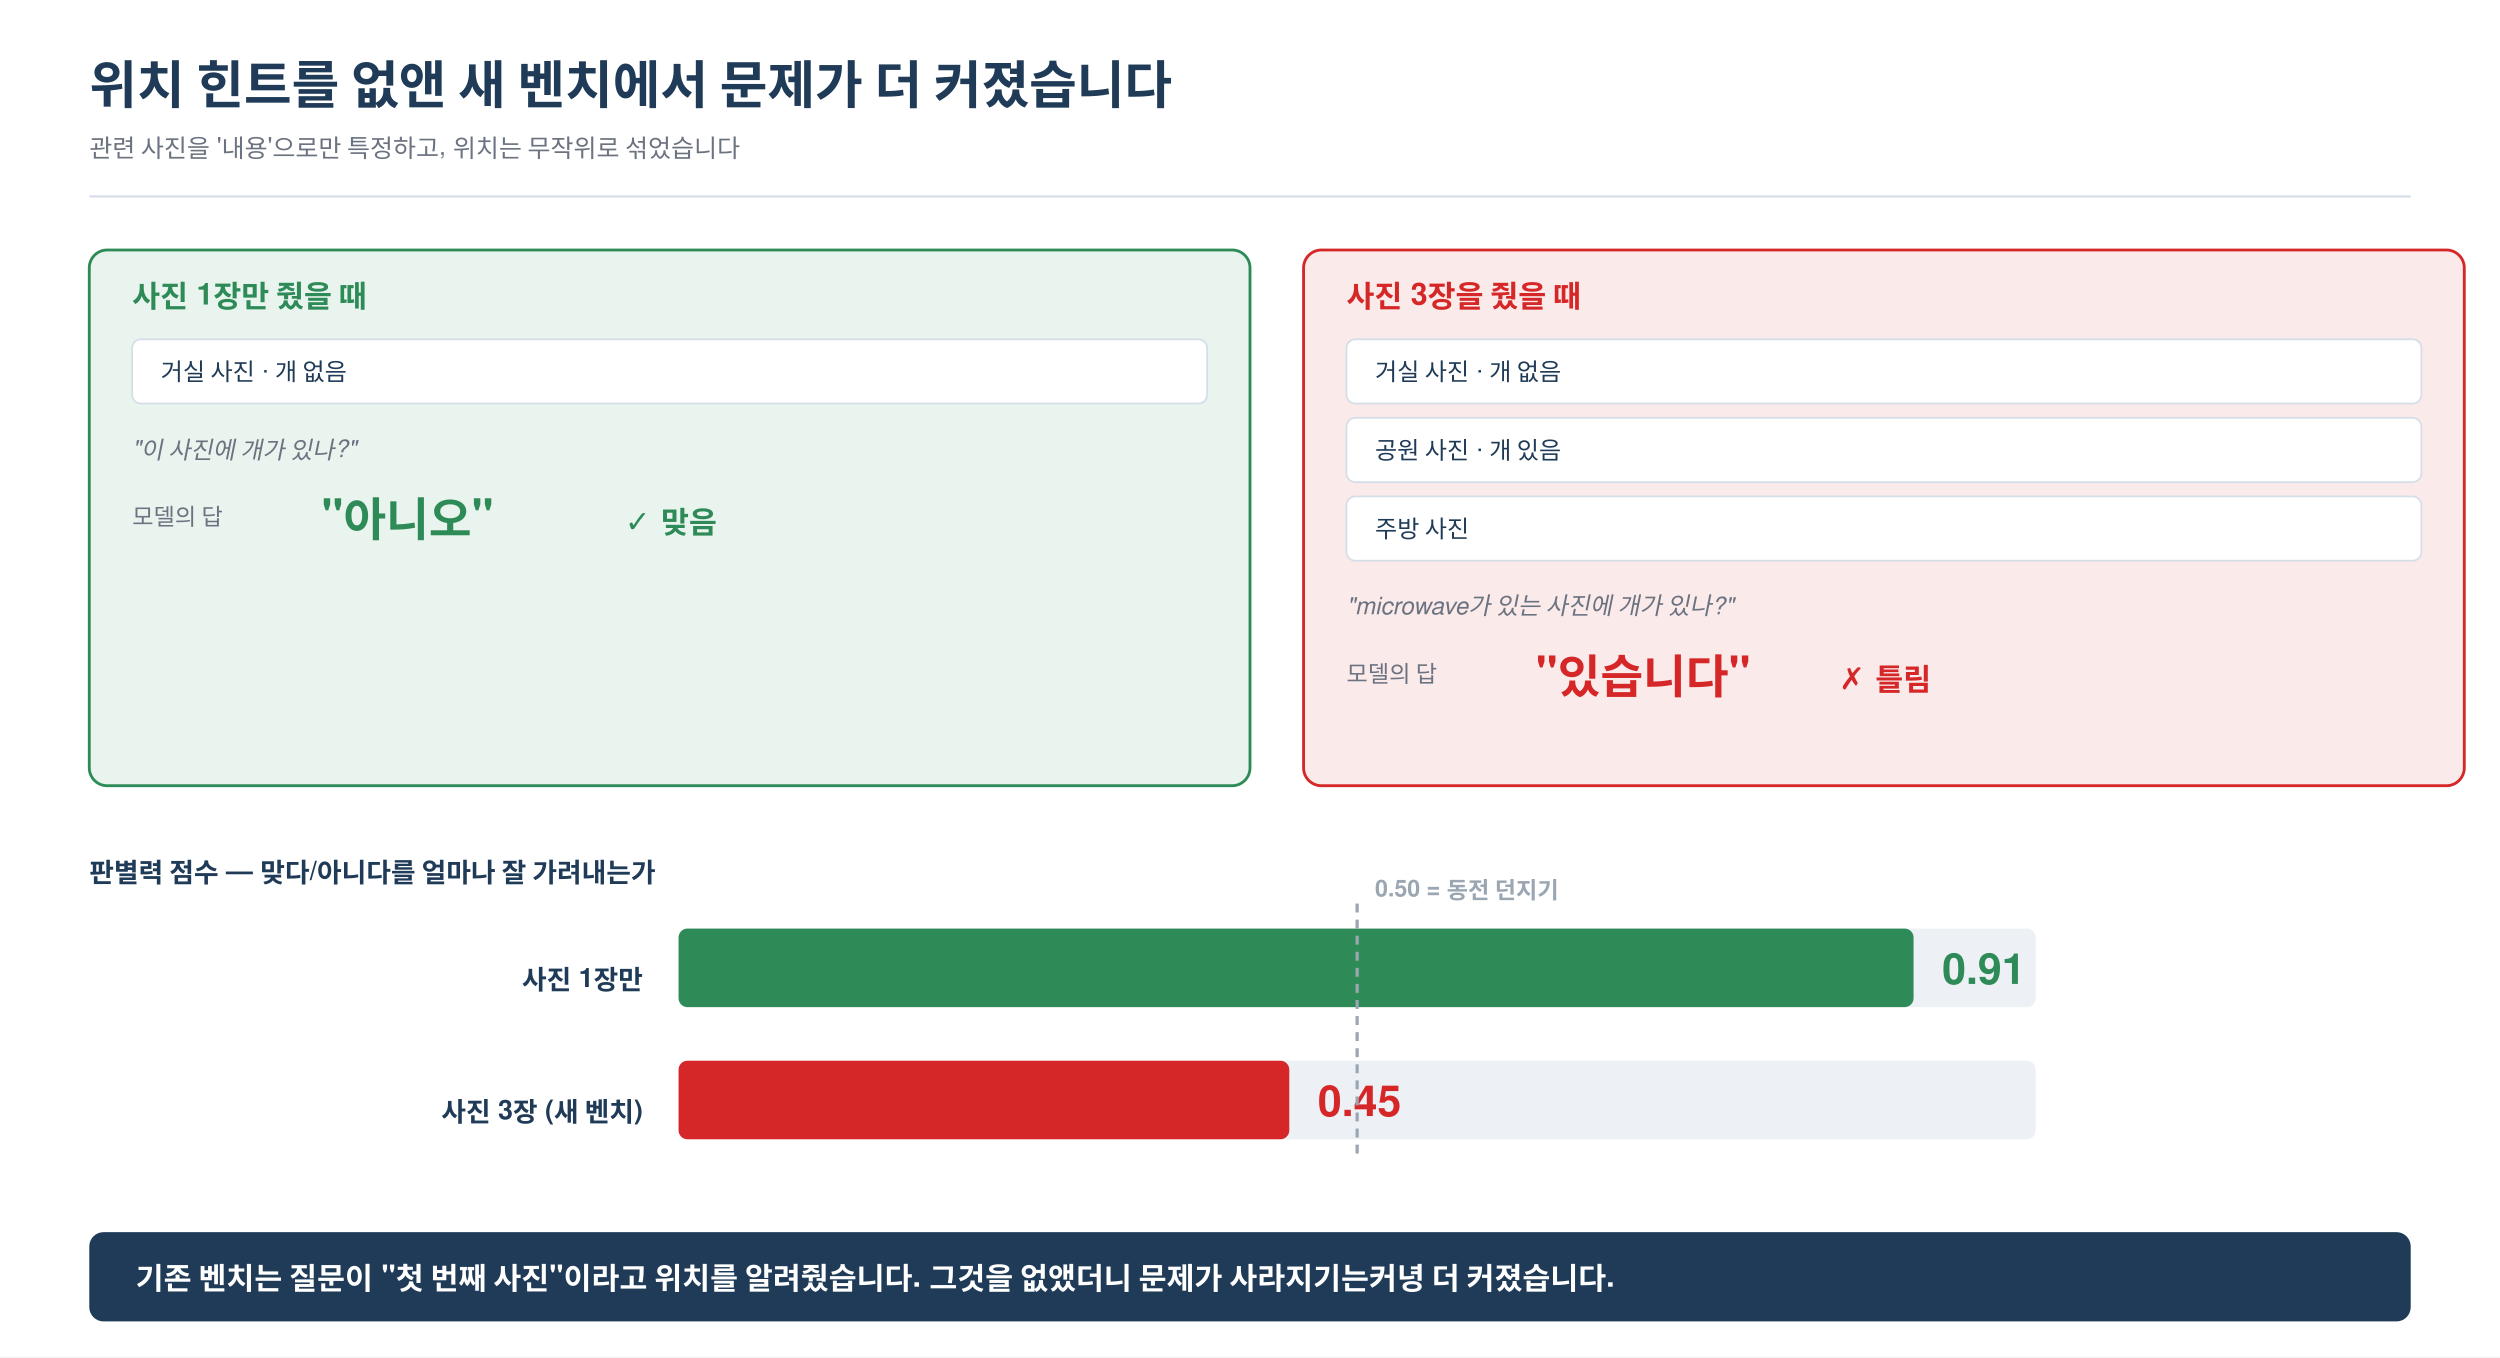
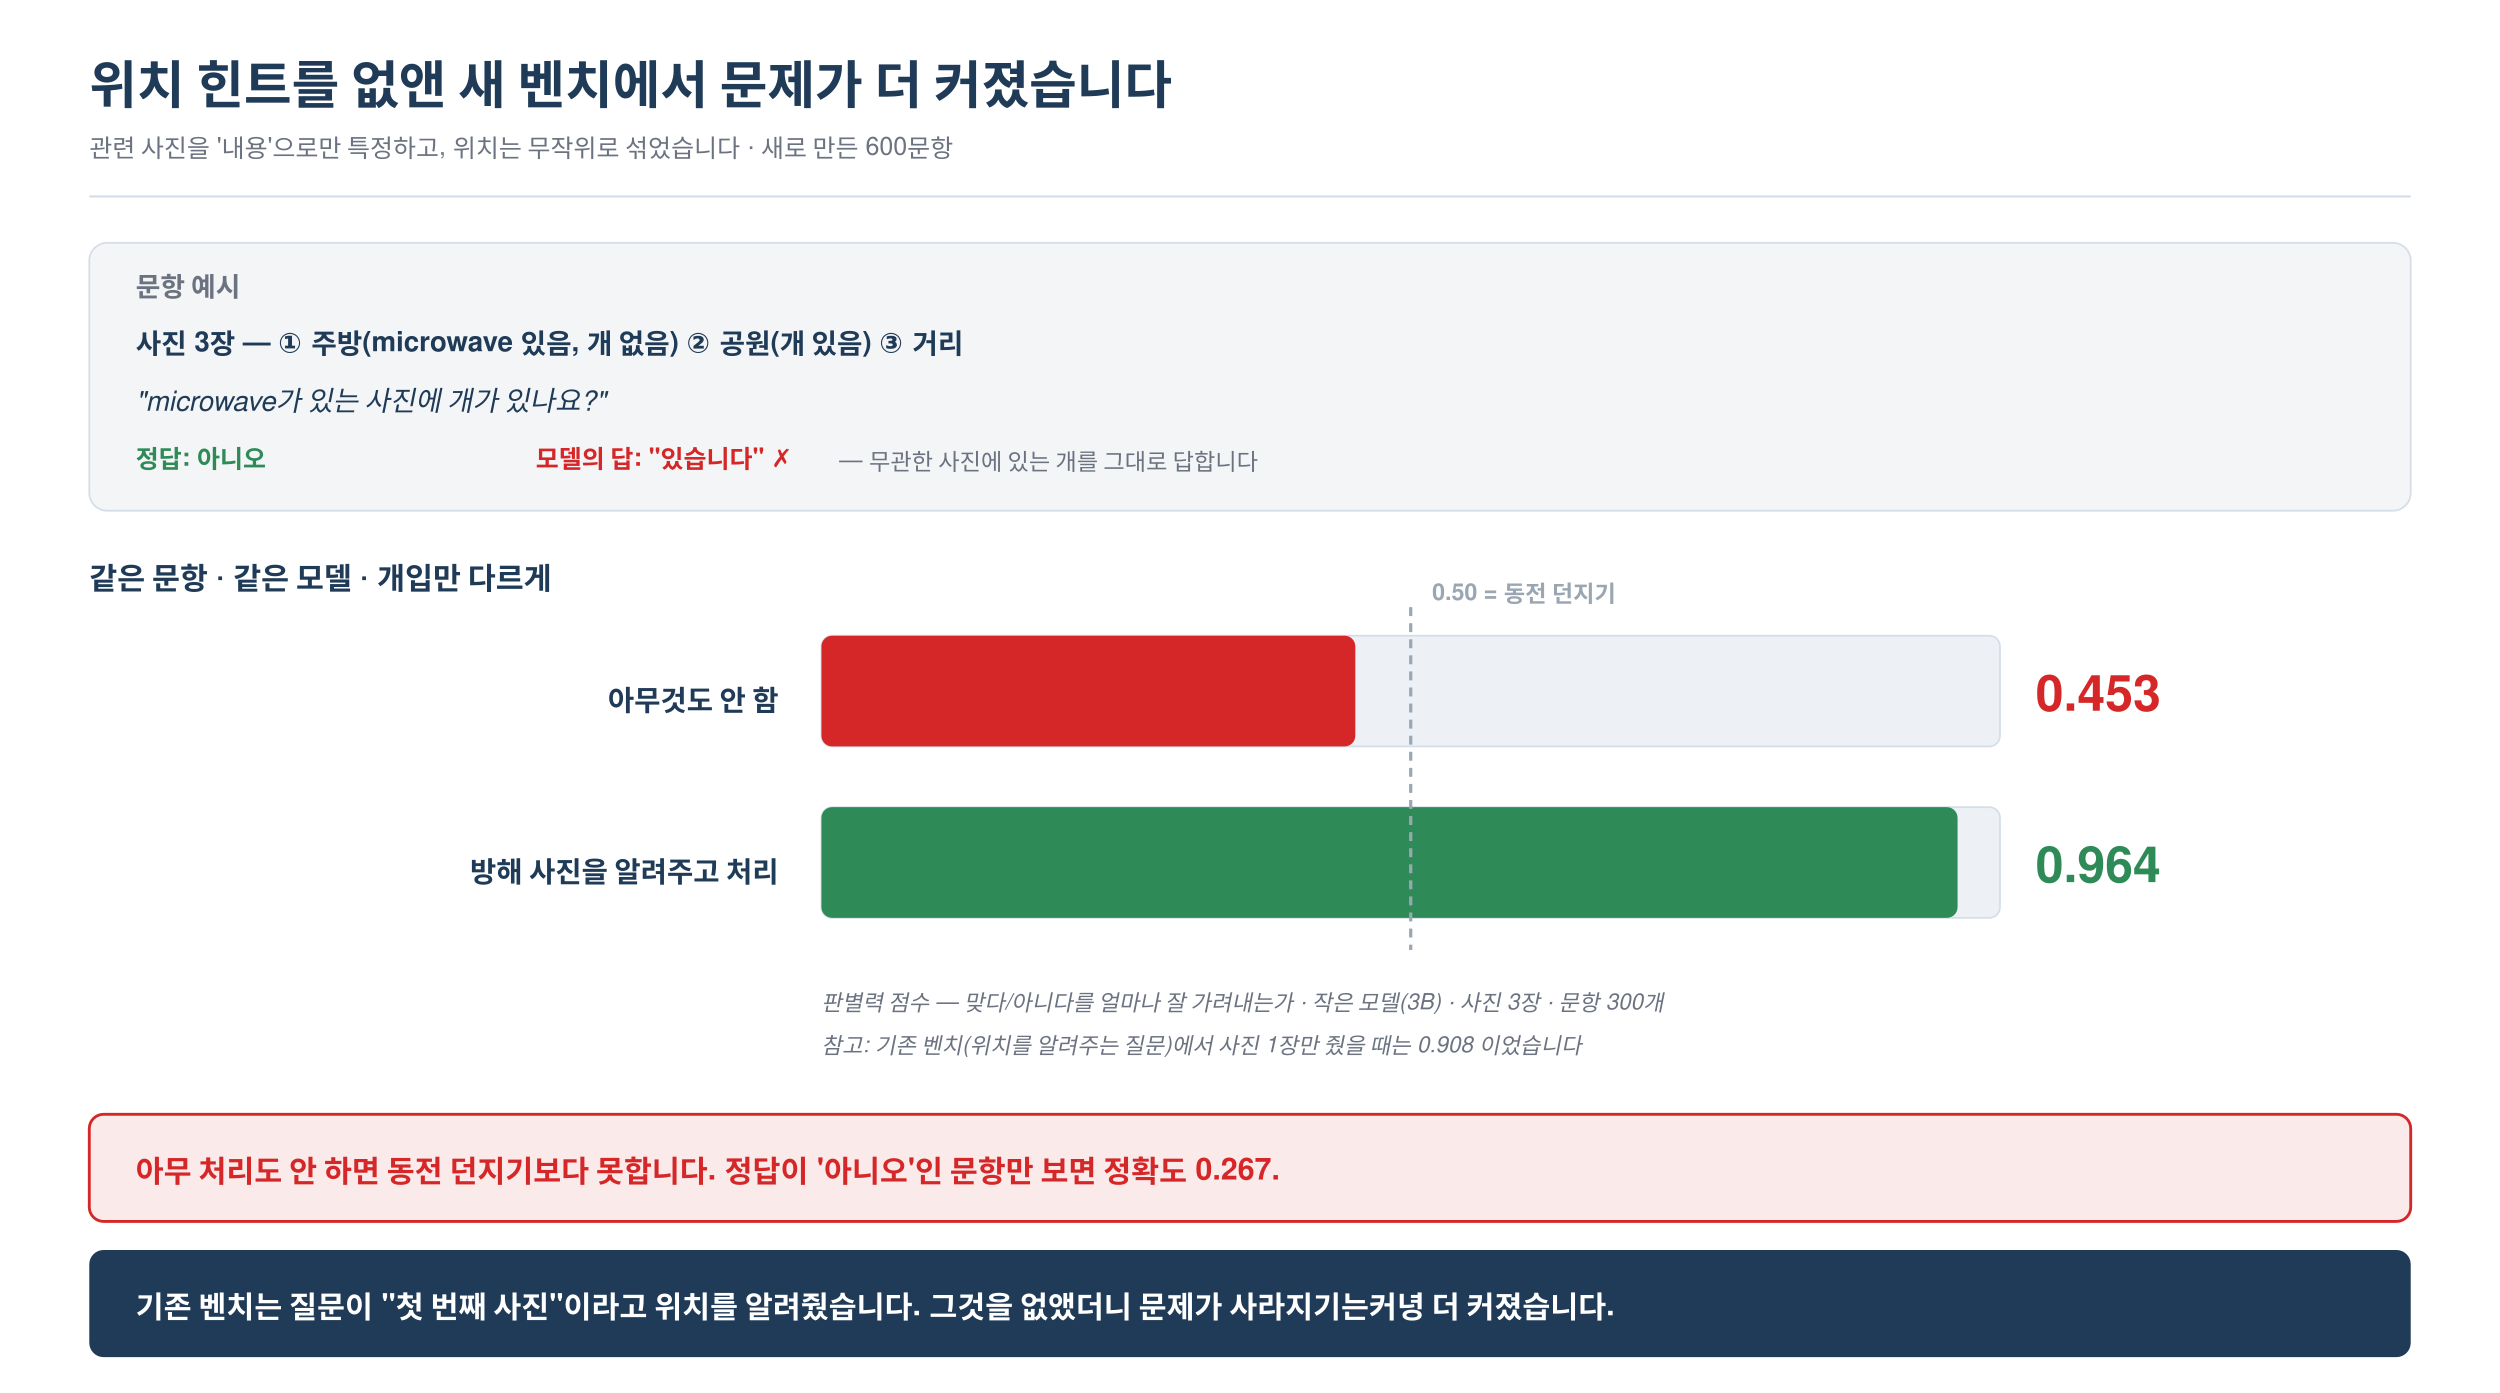
- <svg xmlns="http://www.w3.org/2000/svg" viewBox="0 0 1400 760">
+ <svg xmlns="http://www.w3.org/2000/svg" viewBox="0 0 1400 780">
  <defs>
    <marker id="a" viewBox="0 0 10 10" refX="9" refY="5" markerWidth="7" markerHeight="7" orient="auto">
      <path d="M0,0 L10,5 L0,10 z" fill="#6B7280" />
    </marker>
  </defs>
-   <rect x="0" y="0" width="1400" height="760" fill="#FFFFFF" />
+   <rect x="0" y="0" width="1400" height="780" fill="#FFFFFF" />
  <text x="50" y="58" font-family="Helvetica Neue, Helvetica, Arial, 'Apple SD Gothic Neo', 'Malgun Gothic', sans-serif" font-size="29" fill="#1F3B57" text-anchor="start" font-weight="bold">위치 힌트를 없앤 새 벤치에서 문제가 더 커졌습니다</text>
-   <text x="50" y="88" font-family="Helvetica Neue, Helvetica, Arial, 'Apple SD Gothic Neo', 'Malgun Gothic', sans-serif" font-size="14" fill="#6B7280" text-anchor="start">관련 사진을 '내용'으로만 특정하고, 위치는 무작위로 섞었습니다</text>
+   <text x="50" y="88" font-family="Helvetica Neue, Helvetica, Arial, 'Apple SD Gothic Neo', 'Malgun Gothic', sans-serif" font-size="14" fill="#6B7280" text-anchor="start">관련 사진을 '내용'으로만 특정하고, 위치는 무작위로 섞었습니다 · 새로 만든 600문항</text>
  <line x1="50" y1="110" x2="1350" y2="110" stroke="#D5DEE8" stroke-width="1.2" />
-   <rect x="50" y="140" width="650" height="300" rx="10" fill="#E9F4EE" stroke="#2E8B57" stroke-width="1.6" />
-   <text x="74" y="172" font-family="Helvetica Neue, Helvetica, Arial, 'Apple SD Gothic Neo', 'Malgun Gothic', sans-serif" font-size="17" fill="#2E8B57" text-anchor="start" font-weight="bold">사진 1장만 줬을 때</text>
-   <rect x="74" y="190" width="602" height="36" rx="5" fill="#FFFFFF" stroke="#D5DEE8" stroke-width="1" />
-   <text x="90" y="213" font-family="Helvetica Neue, Helvetica, Arial, 'Apple SD Gothic Neo', 'Malgun Gothic', sans-serif" font-size="13.5" fill="#1F3B57" text-anchor="start">거실 사진  ·  개 없음</text>
-   <text x="74" y="256" font-family="Helvetica Neue, Helvetica, Arial, 'Apple SD Gothic Neo', 'Malgun Gothic', sans-serif" font-size="13.5" fill="#6B7280" text-anchor="start" font-style="italic">"이 사진에 개가 있나?"</text>
-   <text x="74" y="294" font-family="Helvetica Neue, Helvetica, Arial, 'Apple SD Gothic Neo', 'Malgun Gothic', sans-serif" font-size="13" fill="#6B7280" text-anchor="start">모델의 답</text>
-   <text x="180" y="298" font-family="Helvetica Neue, Helvetica, Arial, 'Apple SD Gothic Neo', 'Malgun Gothic', sans-serif" font-size="26" fill="#2E8B57" text-anchor="start" font-weight="bold">"아니오"</text>
-   <text x="350" y="298" font-family="Helvetica Neue, Helvetica, Arial, 'Apple SD Gothic Neo', 'Malgun Gothic', sans-serif" font-size="17" fill="#2E8B57" text-anchor="start" font-weight="bold">✓ 맞음</text>
-   <rect x="730" y="140" width="650" height="300" rx="10" fill="#FBEAEA" stroke="#D62728" stroke-width="1.6" />
-   <text x="754" y="172" font-family="Helvetica Neue, Helvetica, Arial, 'Apple SD Gothic Neo', 'Malgun Gothic', sans-serif" font-size="17" fill="#D62728" text-anchor="start" font-weight="bold">사진 3장을 줬을 때</text>
-   <rect x="754" y="190" width="602" height="36" rx="5" fill="#FFFFFF" stroke="#D5DEE8" stroke-width="1" />
-   <text x="770" y="213" font-family="Helvetica Neue, Helvetica, Arial, 'Apple SD Gothic Neo', 'Malgun Gothic', sans-serif" font-size="13.5" fill="#1F3B57" text-anchor="start">거실 사진  ·  개 없음</text>
-   <rect x="754" y="234" width="602" height="36" rx="5" fill="#FFFFFF" stroke="#D5DEE8" stroke-width="1" />
-   <text x="770" y="257" font-family="Helvetica Neue, Helvetica, Arial, 'Apple SD Gothic Neo', 'Malgun Gothic', sans-serif" font-size="13.5" fill="#1F3B57" text-anchor="start">공원 사진  ·  개 있음</text>
-   <rect x="754" y="278" width="602" height="36" rx="5" fill="#FFFFFF" stroke="#D5DEE8" stroke-width="1" />
-   <text x="770" y="301" font-family="Helvetica Neue, Helvetica, Arial, 'Apple SD Gothic Neo', 'Malgun Gothic', sans-serif" font-size="13.5" fill="#1F3B57" text-anchor="start">주방 사진</text>
-   <text x="754" y="344" font-family="Helvetica Neue, Helvetica, Arial, 'Apple SD Gothic Neo', 'Malgun Gothic', sans-serif" font-size="13.5" fill="#6B7280" text-anchor="start" font-style="italic">"microwave가 있는 사진에 개가 있나?"</text>
-   <text x="754" y="382" font-family="Helvetica Neue, Helvetica, Arial, 'Apple SD Gothic Neo', 'Malgun Gothic', sans-serif" font-size="13" fill="#6B7280" text-anchor="start">모델의 답</text>
-   <text x="860" y="386" font-family="Helvetica Neue, Helvetica, Arial, 'Apple SD Gothic Neo', 'Malgun Gothic', sans-serif" font-size="26" fill="#D62728" text-anchor="start" font-weight="bold">"있습니다"</text>
-   <text x="1030" y="386" font-family="Helvetica Neue, Helvetica, Arial, 'Apple SD Gothic Neo', 'Malgun Gothic', sans-serif" font-size="17" fill="#D62728" text-anchor="start" font-weight="bold">✗ 틀림</text>
-   <text x="50" y="494" font-family="Helvetica Neue, Helvetica, Arial, 'Apple SD Gothic Neo', 'Malgun Gothic', sans-serif" font-size="15" fill="#1F3B57" text-anchor="start" font-weight="bold">판별력 점수 — 맞다/아니다를 얼마나 잘 가려내는가</text>
-   <text x="360" y="554" font-family="Helvetica Neue, Helvetica, Arial, 'Apple SD Gothic Neo', 'Malgun Gothic', sans-serif" font-size="15" fill="#1F3B57" text-anchor="end" font-weight="bold">사진 1장만</text>
-   <rect x="380" y="520" width="760" height="44" rx="5" fill="#EDF1F5" />
-   <rect x="380" y="520" width="691.6" height="44" rx="5" fill="#2E8B57" />
-   <text x="1087.6" y="551" font-family="Helvetica Neue, Helvetica, Arial, 'Apple SD Gothic Neo', 'Malgun Gothic', sans-serif" font-size="24" fill="#2E8B57" text-anchor="start" font-weight="bold">0.91</text>
-   <text x="360" y="628" font-family="Helvetica Neue, Helvetica, Arial, 'Apple SD Gothic Neo', 'Malgun Gothic', sans-serif" font-size="15" fill="#1F3B57" text-anchor="end" font-weight="bold">사진 3장 (새 벤치)</text>
-   <rect x="380" y="594" width="760" height="44" rx="5" fill="#EDF1F5" />
-   <rect x="380" y="594" width="342.0" height="44" rx="5" fill="#D62728" />
-   <text x="738.0" y="625" font-family="Helvetica Neue, Helvetica, Arial, 'Apple SD Gothic Neo', 'Malgun Gothic', sans-serif" font-size="24" fill="#D62728" text-anchor="start" font-weight="bold">0.45</text>
-   <line x1="760.0" y1="506" x2="760.0" y2="650" stroke="#9AA6B2" stroke-width="1.8" stroke-dasharray="5 4" />
-   <text x="770.0" y="502" font-family="Helvetica Neue, Helvetica, Arial, 'Apple SD Gothic Neo', 'Malgun Gothic', sans-serif" font-size="13" fill="#9AA6B2" text-anchor="start" font-weight="bold">0.50 = 동전 던지기</text>
-   <rect x="50" y="690" width="1300" height="50" rx="8" fill="#1F3B57" />
-   <text x="76" y="722" font-family="Helvetica Neue, Helvetica, Arial, 'Apple SD Gothic Neo', 'Malgun Gothic', sans-serif" font-size="17" fill="#FFFFFF" text-anchor="start" font-weight="bold">기존 벤치는 질문이 "첫 번째 사진"이라고 위치를 알려줬습니다. 그것을 없앴더니 문제가 사라지기는커녕 더 커졌습니다.</text>
+   <rect x="50" y="136" width="1300" height="150" rx="10" fill="#F3F5F7" stroke="#D5DEE8" stroke-width="1" />
+   <text x="76" y="166" font-family="Helvetica Neue, Helvetica, Arial, 'Apple SD Gothic Neo', 'Malgun Gothic', sans-serif" font-size="15" fill="#6B7280" text-anchor="start" font-weight="bold">문항 예시</text>
+   <text x="76" y="198" font-family="Helvetica Neue, Helvetica, Arial, 'Apple SD Gothic Neo', 'Malgun Gothic', sans-serif" font-size="15.5" fill="#1F3B57" text-anchor="start" font-weight="bold">사진 3장  —  ① 주방(microwave 있음, 개 없음)   ② 공원(개 있음)   ③ 거리</text>
+   <text x="76" y="230" font-family="Helvetica Neue, Helvetica, Arial, 'Apple SD Gothic Neo', 'Malgun Gothic', sans-serif" font-size="15.5" fill="#1F3B57" text-anchor="start" font-style="italic">"microwave가 있는 사진에 개가 있나요?"</text>
+   <text x="76" y="262" font-family="Helvetica Neue, Helvetica, Arial, 'Apple SD Gothic Neo', 'Malgun Gothic', sans-serif" font-size="14" fill="#2E8B57" text-anchor="start" font-weight="bold">정답: 아니오</text>
+   <text x="300" y="262" font-family="Helvetica Neue, Helvetica, Arial, 'Apple SD Gothic Neo', 'Malgun Gothic', sans-serif" font-size="14" fill="#D62728" text-anchor="start" font-weight="bold">모델의 답:  "있습니다"  ✗</text>
+   <text x="470" y="262" font-family="Helvetica Neue, Helvetica, Arial, 'Apple SD Gothic Neo', 'Malgun Gothic', sans-serif" font-size="13" fill="#6B7280" text-anchor="start">— 무관한 사진에 있는 개를 그대로 답합니다</text>
+   <text x="50" y="330" font-family="Helvetica Neue, Helvetica, Arial, 'Apple SD Gothic Neo', 'Malgun Gothic', sans-serif" font-size="17" fill="#1F3B57" text-anchor="start" font-weight="bold">같은 문항 · 같은 모델 · 개입만 다르게</text>
+   <text x="436" y="398" font-family="Helvetica Neue, Helvetica, Arial, 'Apple SD Gothic Neo', 'Malgun Gothic', sans-serif" font-size="16" fill="#1F3B57" text-anchor="end" font-weight="bold">아무것도 안 함</text>
+   <rect x="460" y="356" width="660" height="62" rx="6" fill="#EDF1F5" stroke="#D5DEE8" stroke-width="1" />
+   <rect x="460" y="356" width="298.98" height="62" rx="6" fill="#D62728" />
+   <text x="1140" y="398" font-family="Helvetica Neue, Helvetica, Arial, 'Apple SD Gothic Neo', 'Malgun Gothic', sans-serif" font-size="28" fill="#D62728" text-anchor="start" font-weight="bold">0.453</text>
+   <text x="436" y="494" font-family="Helvetica Neue, Helvetica, Arial, 'Apple SD Gothic Neo', 'Malgun Gothic', sans-serif" font-size="16" fill="#1F3B57" text-anchor="end" font-weight="bold">방해 사진을 알려주고 처리</text>
+   <rect x="460" y="452" width="660" height="62" rx="6" fill="#EDF1F5" stroke="#D5DEE8" stroke-width="1" />
+   <rect x="460" y="452" width="636.24" height="62" rx="6" fill="#2E8B57" />
+   <text x="1140" y="494" font-family="Helvetica Neue, Helvetica, Arial, 'Apple SD Gothic Neo', 'Malgun Gothic', sans-serif" font-size="28" fill="#2E8B57" text-anchor="start" font-weight="bold">0.964</text>
+   <line x1="790.0" y1="340" x2="790.0" y2="532" stroke="#9AA6B2" stroke-width="1.8" stroke-dasharray="5 4" />
+   <text x="802.0" y="336" font-family="Helvetica Neue, Helvetica, Arial, 'Apple SD Gothic Neo', 'Malgun Gothic', sans-serif" font-size="13" fill="#9AA6B2" text-anchor="start" font-weight="bold">0.50 = 동전 던지기</text>
+   <text x="460" y="566" font-family="Helvetica Neue, Helvetica, Arial, 'Apple SD Gothic Neo', 'Malgun Gothic', sans-serif" font-size="12.5" fill="#6B7280" text-anchor="start" font-style="italic">판별력 점수 — 맞다/아니다를 얼마나 잘 가려내는가 · 작은 모델(3B) · 사진 3장 · 문항 300개</text>
+   <text x="460" y="590" font-family="Helvetica Neue, Helvetica, Arial, 'Apple SD Gothic Neo', 'Malgun Gothic', sans-serif" font-size="12.5" fill="#6B7280" text-anchor="start" font-style="italic">참고: 기존 벤치(위치를 알려주는 질문)에서 사진 1장만 줬을 때는 0.908 이었습니다</text>
+   <rect x="50" y="624" width="1300" height="60" rx="8" fill="#FBEAEA" stroke="#D62728" stroke-width="1.6" />
+   <text x="76" y="662" font-family="Helvetica Neue, Helvetica, Arial, 'Apple SD Gothic Neo', 'Malgun Gothic', sans-serif" font-size="17" fill="#D62728" text-anchor="start" font-weight="bold">아무 처리도 안 하면 동전 던지기보다 못합니다. 정답이 '아니오'인 문항만 보면 정확도 0.267.</text>
+   <rect x="50" y="700" width="1300" height="60" rx="8" fill="#1F3B57" />
+   <text x="76" y="738" font-family="Helvetica Neue, Helvetica, Arial, 'Apple SD Gothic Neo', 'Malgun Gothic', sans-serif" font-size="17" fill="#FFFFFF" text-anchor="start" font-weight="bold">기존 벤치는 질문이 "첫 번째 사진"이라고 위치를 알려줬습니다. 그것을 없앴더니 문제가 사라지기는커녕 더 커졌습니다.</text>
</svg>
